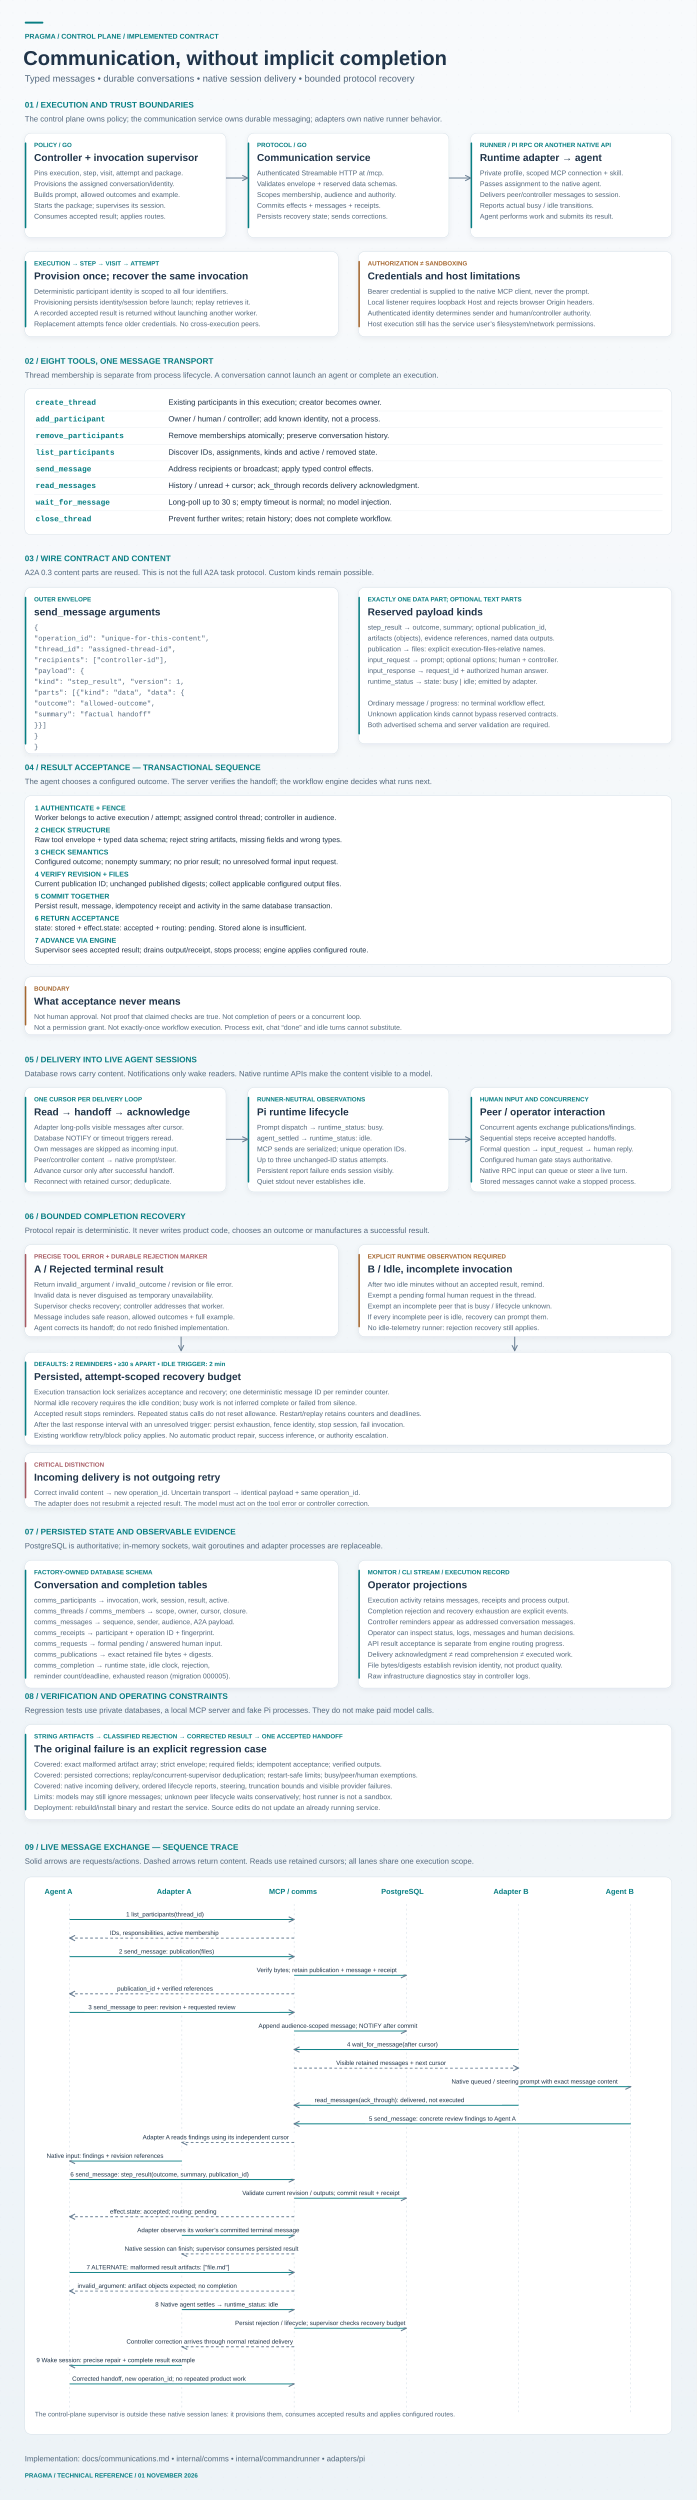
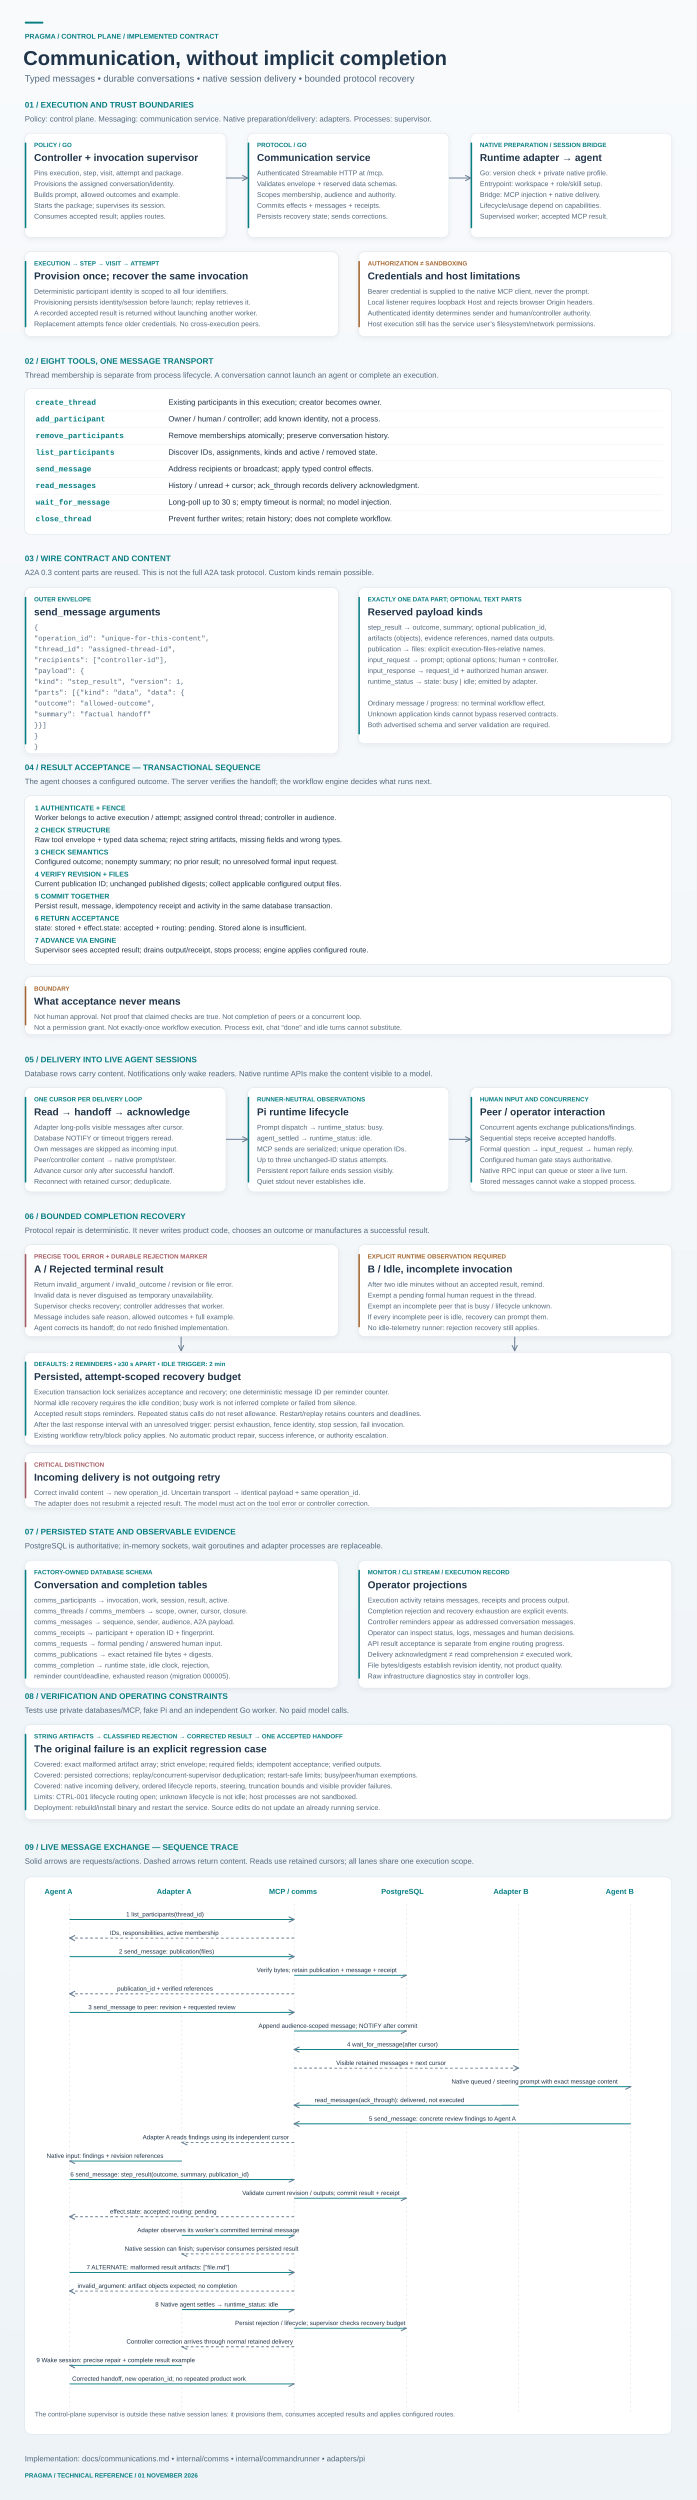
<svg xmlns="http://www.w3.org/2000/svg" width="1800" height="6460" viewBox="0 0 1800 6460" role="img" aria-labelledby="title description">
  <defs>
    <pattern id="grid" width="32" height="32" patternUnits="userSpaceOnUse">
      <circle cx="1" cy="1" r=".7" fill="#cedae3" opacity=".5" />
    </pattern>
    <linearGradient id="paper" x2="0" y2="1">
      <stop stop-color="#f8fafc" />
      <stop offset="1" stop-color="#edf3f7" />
    </linearGradient>
    <filter id="shadow" x="-10%" y="-10%" width="120%" height="130%">
      <feDropShadow dx="0" dy="4" stdDeviation="7" flood-color="#193047" flood-opacity=".06" />
    </filter>
    <marker id="arrow" viewBox="0 0 10 10" refX="9" refY="5" markerWidth="7" markerHeight="7" orient="auto">
      <path d="M1 1 L9 5 L1 9" fill="none" stroke="#657b90" stroke-width="1.5" />
    </marker>
  </defs>
  <style>text{font-family:-apple-system,BlinkMacSystemFont,'Helvetica Neue',Arial,sans-serif}.mono{font-family:'SFMono-Regular',Consolas,'Liberation Mono',monospace}</style>
  <rect width="1800" height="6460" fill="url(#paper)" />
  <rect width="1800" height="6460" fill="url(#grid)" />
  <rect x="64" y="56" width="48" height="5" rx="2" fill="#087e83" />
  <text x="64" y="100" font-size="18" fill="#087e83" font-weight="600">PRAGMA / CONTROL PLANE / IMPLEMENTED CONTRACT</text>
  <text x="60" y="168" font-size="52" fill="#203449" font-weight="600">Communication, without implicit completion</text>
  <text x="64" y="211" font-size="24" fill="#52677c" font-weight="400">Typed messages • durable conversations • native session delivery • bounded protocol recovery</text>
  <text x="64" y="278" font-size="21" fill="#087e83" font-weight="600">01 / EXECUTION AND TRUST BOUNDARIES</text>
-   <text x="64" y="314" font-size="20" fill="#52677c" font-weight="400">The control plane owns policy; the communication service owns durable messaging; adapters own native runner behavior.</text>
+   <text x="64" y="314" font-size="20" fill="#52677c" font-weight="400">Policy: control plane. Messaging: communication service. Native preparation/delivery: adapters. Processes: supervisor.</text>
  <rect x="64" y="344" width="520" height="270" rx="16" fill="#fff" stroke="#cedae3" filter="url(#shadow)" />
  <rect x="64" y="368" width="4" height="222" rx="2" fill="#087e83" />
  <text x="88" y="380" font-size="16" fill="#087e83" font-weight="600">POLICY / GO</text>
  <text x="88" y="416" font-size="26" fill="#203449" font-weight="600">Controller + invocation supervisor</text>
  <text x="88" y="453" font-size="18" fill="#52677c" font-weight="400">Pins execution, step, visit, attempt and package.</text>
  <text x="88" y="481" font-size="18" fill="#52677c" font-weight="400">Provisions the assigned conversation/identity.</text>
  <text x="88" y="509" font-size="18" fill="#52677c" font-weight="400">Builds prompt, allowed outcomes and example.</text>
  <text x="88" y="537" font-size="18" fill="#52677c" font-weight="400">Starts the package; supervises its session.</text>
  <text x="88" y="565" font-size="18" fill="#52677c" font-weight="400">Consumes accepted result; applies routes.</text>
  <rect x="640" y="344" width="520" height="270" rx="16" fill="#fff" stroke="#cedae3" filter="url(#shadow)" />
  <rect x="640" y="368" width="4" height="222" rx="2" fill="#087e83" />
  <text x="664" y="380" font-size="16" fill="#087e83" font-weight="600">PROTOCOL / GO</text>
  <text x="664" y="416" font-size="26" fill="#203449" font-weight="600">Communication service</text>
  <text x="664" y="453" font-size="18" fill="#52677c" font-weight="400">Authenticated Streamable HTTP at /mcp.</text>
  <text x="664" y="481" font-size="18" fill="#52677c" font-weight="400">Validates envelope + reserved data schemas.</text>
  <text x="664" y="509" font-size="18" fill="#52677c" font-weight="400">Scopes membership, audience and authority.</text>
  <text x="664" y="537" font-size="18" fill="#52677c" font-weight="400">Commits effects + messages + receipts.</text>
  <text x="664" y="565" font-size="18" fill="#52677c" font-weight="400">Persists recovery state; sends corrections.</text>
  <rect x="1216" y="344" width="520" height="270" rx="16" fill="#fff" stroke="#cedae3" filter="url(#shadow)" />
  <rect x="1216" y="368" width="4" height="222" rx="2" fill="#087e83" />
-   <text x="1240" y="380" font-size="16" fill="#087e83" font-weight="600">RUNNER / PI RPC OR ANOTHER NATIVE API</text>
+   <text x="1240" y="380" font-size="16" fill="#087e83" font-weight="600">NATIVE PREPARATION / SESSION BRIDGE</text>
  <text x="1240" y="416" font-size="26" fill="#203449" font-weight="600">Runtime adapter → agent</text>
-   <text x="1240" y="453" font-size="18" fill="#52677c" font-weight="400">Private profile, scoped MCP connection + skill.</text>
-   <text x="1240" y="481" font-size="18" fill="#52677c" font-weight="400">Passes assignment to the native agent.</text>
-   <text x="1240" y="509" font-size="18" fill="#52677c" font-weight="400">Delivers peer/controller messages to session.</text>
-   <text x="1240" y="537" font-size="18" fill="#52677c" font-weight="400">Reports actual busy / idle transitions.</text>
-   <text x="1240" y="565" font-size="18" fill="#52677c" font-weight="400">Agent performs work and submits its result.</text>
+   <text x="1240" y="453" font-size="18" fill="#52677c" font-weight="400">Go: version check + private native profile.</text>
+   <text x="1240" y="481" font-size="18" fill="#52677c" font-weight="400">Entrypoint: workspace + role/skill setup.</text>
+   <text x="1240" y="509" font-size="18" fill="#52677c" font-weight="400">Bridge: MCP injection + native delivery.</text>
+   <text x="1240" y="537" font-size="18" fill="#52677c" font-weight="400">Lifecycle/usage depend on capabilities.</text>
+   <text x="1240" y="565" font-size="18" fill="#52677c" font-weight="400">Supervised worker; accepted MCP result.</text>
  <path d="M584,460 L640,460" fill="none" stroke="#657b90" stroke-width="2.5" marker-end="url(#arrow)" />
  <path d="M1160,460 L1216,460" fill="none" stroke="#657b90" stroke-width="2.5" marker-end="url(#arrow)" />
  <rect x="64" y="650" width="810" height="220" rx="16" fill="#fff" stroke="#cedae3" filter="url(#shadow)" />
  <rect x="64" y="674" width="4" height="172" rx="2" fill="#087e83" />
  <text x="88" y="686" font-size="16" fill="#087e83" font-weight="600">EXECUTION → STEP → VISIT → ATTEMPT</text>
  <text x="88" y="722" font-size="26" fill="#203449" font-weight="600">Provision once; recover the same invocation</text>
  <text x="88" y="759" font-size="18" fill="#52677c" font-weight="400">Deterministic participant identity is scoped to all four identifiers.</text>
  <text x="88" y="787" font-size="18" fill="#52677c" font-weight="400">Provisioning persists identity/session before launch; replay retrieves it.</text>
  <text x="88" y="815" font-size="18" fill="#52677c" font-weight="400">A recorded accepted result is returned without launching another worker.</text>
  <text x="88" y="843" font-size="18" fill="#52677c" font-weight="400">Replacement attempts fence older credentials. No cross-execution peers.</text>
  <rect x="926" y="650" width="810" height="220" rx="16" fill="#fff" stroke="#cedae3" filter="url(#shadow)" />
  <rect x="926" y="674" width="4" height="172" rx="2" fill="#a56730" />
  <text x="950" y="686" font-size="16" fill="#a56730" font-weight="600">AUTHORIZATION ≠ SANDBOXING</text>
  <text x="950" y="722" font-size="26" fill="#203449" font-weight="600">Credentials and host limitations</text>
  <text x="950" y="759" font-size="18" fill="#52677c" font-weight="400">Bearer credential is supplied to the native MCP client, never the prompt.</text>
  <text x="950" y="787" font-size="18" fill="#52677c" font-weight="400">Local listener requires loopback Host and rejects browser Origin headers.</text>
  <text x="950" y="815" font-size="18" fill="#52677c" font-weight="400">Authenticated identity determines sender and human/controller authority.</text>
  <text x="950" y="843" font-size="18" fill="#52677c" font-weight="400">Host execution still has the service user’s filesystem/network permissions.</text>
  <text x="64" y="940" font-size="21" fill="#087e83" font-weight="600">02 / EIGHT TOOLS, ONE MESSAGE TRANSPORT</text>
  <text x="64" y="976" font-size="20" fill="#52677c" font-weight="400">Thread membership is separate from process lifecycle. A conversation cannot launch an agent or complete an execution.</text>
  <rect x="64" y="1004" width="1672" height="378" rx="16" fill="#fff" stroke="#cedae3" />
  <text x="92" y="1046" font-size="20" fill="#087e83" font-weight="600" class="mono">create_thread</text>
  <text x="435" y="1046" font-size="20" fill="#203449" font-weight="400">Existing participants in this execution; creator becomes owner.</text>
  <path d="M88 1062 H1712" stroke="#e9eef2" />
  <text x="92" y="1089" font-size="20" fill="#087e83" font-weight="600" class="mono">add_participant</text>
  <text x="435" y="1089" font-size="20" fill="#203449" font-weight="400">Owner / human / controller; add known identity, not a process.</text>
  <path d="M88 1105 H1712" stroke="#e9eef2" />
  <text x="92" y="1132" font-size="20" fill="#087e83" font-weight="600" class="mono">remove_participants</text>
  <text x="435" y="1132" font-size="20" fill="#203449" font-weight="400">Remove memberships atomically; preserve conversation history.</text>
  <path d="M88 1148 H1712" stroke="#e9eef2" />
  <text x="92" y="1175" font-size="20" fill="#087e83" font-weight="600" class="mono">list_participants</text>
  <text x="435" y="1175" font-size="20" fill="#203449" font-weight="400">Discover IDs, assignments, kinds and active / removed state.</text>
  <path d="M88 1191 H1712" stroke="#e9eef2" />
  <text x="92" y="1218" font-size="20" fill="#087e83" font-weight="600" class="mono">send_message</text>
  <text x="435" y="1218" font-size="20" fill="#203449" font-weight="400">Address recipients or broadcast; apply typed control effects.</text>
  <path d="M88 1234 H1712" stroke="#e9eef2" />
  <text x="92" y="1261" font-size="20" fill="#087e83" font-weight="600" class="mono">read_messages</text>
  <text x="435" y="1261" font-size="20" fill="#203449" font-weight="400">History / unread + cursor; ack_through records delivery acknowledgment.</text>
  <path d="M88 1277 H1712" stroke="#e9eef2" />
  <text x="92" y="1304" font-size="20" fill="#087e83" font-weight="600" class="mono">wait_for_message</text>
  <text x="435" y="1304" font-size="20" fill="#203449" font-weight="400">Long-poll up to 30 s; empty timeout is normal; no model injection.</text>
  <path d="M88 1320 H1712" stroke="#e9eef2" />
  <text x="92" y="1347" font-size="20" fill="#087e83" font-weight="600" class="mono">close_thread</text>
  <text x="435" y="1347" font-size="20" fill="#203449" font-weight="400">Prevent further writes; retain history; does not complete workflow.</text>
  <text x="64" y="1450" font-size="21" fill="#087e83" font-weight="600">03 / WIRE CONTRACT AND CONTENT</text>
  <text x="64" y="1486" font-size="20" fill="#52677c" font-weight="400">A2A 0.3 content parts are reused. This is not the full A2A task protocol. Custom kinds remain possible.</text>
  <rect x="64" y="1518" width="810" height="430" rx="16" fill="#fff" stroke="#cedae3" filter="url(#shadow)" />
  <rect x="64" y="1542" width="4" height="382" rx="2" fill="#087e83" />
  <text x="88" y="1554" font-size="16" fill="#087e83" font-weight="600">OUTER ENVELOPE</text>
  <text x="88" y="1590" font-size="26" fill="#203449" font-weight="600">send_message arguments</text>
  <text x="88" y="1627" font-size="18" fill="#52677c" font-weight="400" class="mono">{</text>
  <text x="88" y="1655" font-size="18" fill="#52677c" font-weight="400" class="mono">  "operation_id": "unique-for-this-content",</text>
  <text x="88" y="1683" font-size="18" fill="#52677c" font-weight="400" class="mono">  "thread_id": "assigned-thread-id",</text>
  <text x="88" y="1711" font-size="18" fill="#52677c" font-weight="400" class="mono">  "recipients": ["controller-id"],</text>
  <text x="88" y="1739" font-size="18" fill="#52677c" font-weight="400" class="mono">  "payload": {</text>
  <text x="88" y="1767" font-size="18" fill="#52677c" font-weight="400" class="mono">    "kind": "step_result", "version": 1,</text>
  <text x="88" y="1795" font-size="18" fill="#52677c" font-weight="400" class="mono">    "parts": [{"kind": "data", "data": {</text>
  <text x="88" y="1823" font-size="18" fill="#52677c" font-weight="400" class="mono">      "outcome": "allowed-outcome",</text>
  <text x="88" y="1851" font-size="18" fill="#52677c" font-weight="400" class="mono">      "summary": "factual handoff"</text>
  <text x="88" y="1879" font-size="18" fill="#52677c" font-weight="400" class="mono">    }}]</text>
  <text x="88" y="1907" font-size="18" fill="#52677c" font-weight="400" class="mono">  }</text>
  <text x="88" y="1935" font-size="18" fill="#52677c" font-weight="400" class="mono">}</text>
  <rect x="926" y="1518" width="810" height="404" rx="16" fill="#fff" stroke="#cedae3" filter="url(#shadow)" />
  <rect x="926" y="1542" width="4" height="356" rx="2" fill="#087e83" />
  <text x="950" y="1554" font-size="16" fill="#087e83" font-weight="600">EXACTLY ONE DATA PART; OPTIONAL TEXT PARTS</text>
  <text x="950" y="1590" font-size="26" fill="#203449" font-weight="600">Reserved payload kinds</text>
  <text x="950" y="1627" font-size="18" fill="#52677c" font-weight="400">step_result → outcome, summary; optional publication_id,</text>
  <text x="950" y="1655" font-size="18" fill="#52677c" font-weight="400">  artifacts (objects), evidence references, named data outputs.</text>
  <text x="950" y="1683" font-size="18" fill="#52677c" font-weight="400">publication → files: explicit execution-files-relative names.</text>
  <text x="950" y="1711" font-size="18" fill="#52677c" font-weight="400">input_request → prompt; optional options; human + controller.</text>
  <text x="950" y="1739" font-size="18" fill="#52677c" font-weight="400">input_response → request_id + authorized human answer.</text>
  <text x="950" y="1767" font-size="18" fill="#52677c" font-weight="400">runtime_status → state: busy | idle; emitted by adapter.</text>
  <text x="950" y="1795" font-size="18" fill="#52677c" font-weight="400" />
  <text x="950" y="1823" font-size="18" fill="#52677c" font-weight="400">Ordinary message / progress: no terminal workflow effect.</text>
  <text x="950" y="1851" font-size="18" fill="#52677c" font-weight="400">Unknown application kinds cannot bypass reserved contracts.</text>
  <text x="950" y="1879" font-size="18" fill="#52677c" font-weight="400">Both advertised schema and server validation are required.</text>
  <text x="64" y="1990" font-size="21" fill="#087e83" font-weight="600">04 / RESULT ACCEPTANCE — TRANSACTIONAL SEQUENCE</text>
  <text x="64" y="2026" font-size="20" fill="#52677c" font-weight="400">The agent chooses a configured outcome. The server verifies the handoff; the workflow engine decides what runs next.</text>
  <rect x="64" y="2056" width="1672" height="436" rx="16" fill="#fff" stroke="#cedae3" />
  <text x="90" y="2094" font-size="18" fill="#087e83" font-weight="600">1  AUTHENTICATE + FENCE</text>
  <text x="90" y="2119" font-size="19" fill="#203449" font-weight="400">Worker belongs to active execution / attempt; assigned control thread; controller in audience.</text>
  <text x="90" y="2151" font-size="18" fill="#087e83" font-weight="600">2  CHECK STRUCTURE</text>
  <text x="90" y="2176" font-size="19" fill="#203449" font-weight="400">Raw tool envelope + typed data schema; reject string artifacts, missing fields and wrong types.</text>
  <text x="90" y="2208" font-size="18" fill="#087e83" font-weight="600">3  CHECK SEMANTICS</text>
  <text x="90" y="2233" font-size="19" fill="#203449" font-weight="400">Configured outcome; nonempty summary; no prior result; no unresolved formal input request.</text>
  <text x="90" y="2265" font-size="18" fill="#087e83" font-weight="600">4  VERIFY REVISION + FILES</text>
  <text x="90" y="2290" font-size="19" fill="#203449" font-weight="400">Current publication ID; unchanged published digests; collect applicable configured output files.</text>
  <text x="90" y="2322" font-size="18" fill="#087e83" font-weight="600">5  COMMIT TOGETHER</text>
  <text x="90" y="2347" font-size="19" fill="#203449" font-weight="400">Persist result, message, idempotency receipt and activity in the same database transaction.</text>
  <text x="90" y="2379" font-size="18" fill="#087e83" font-weight="600">6  RETURN ACCEPTANCE</text>
  <text x="90" y="2404" font-size="19" fill="#203449" font-weight="400">state: stored + effect.state: accepted + routing: pending. Stored alone is insufficient.</text>
  <text x="90" y="2436" font-size="18" fill="#087e83" font-weight="600">7  ADVANCE VIA ENGINE</text>
  <text x="90" y="2461" font-size="19" fill="#203449" font-weight="400">Supervisor sees accepted result; drains output/receipt, stops process; engine applies configured route.</text>
  <rect x="64" y="2524" width="1672" height="150" rx="16" fill="#fff" stroke="#cedae3" filter="url(#shadow)" />
  <rect x="64" y="2548" width="4" height="102" rx="2" fill="#a56730" />
  <text x="88" y="2560" font-size="16" fill="#a56730" font-weight="600">BOUNDARY</text>
  <text x="88" y="2596" font-size="26" fill="#203449" font-weight="600">What acceptance never means</text>
  <text x="88" y="2633" font-size="18" fill="#52677c" font-weight="400">Not human approval. Not proof that claimed checks are true. Not completion of peers or a concurrent loop.</text>
  <text x="88" y="2661" font-size="18" fill="#52677c" font-weight="400">Not a permission grant. Not exactly-once workflow execution. Process exit, chat “done” and idle turns cannot substitute.</text>
  <text x="64" y="2745" font-size="21" fill="#087e83" font-weight="600">05 / DELIVERY INTO LIVE AGENT SESSIONS</text>
  <text x="64" y="2781" font-size="20" fill="#52677c" font-weight="400">Database rows carry content. Notifications only wake readers. Native runtime APIs make the content visible to a model.</text>
  <rect x="64" y="2810" width="520" height="270" rx="16" fill="#fff" stroke="#cedae3" filter="url(#shadow)" />
  <rect x="64" y="2834" width="4" height="222" rx="2" fill="#087e83" />
  <text x="88" y="2846" font-size="16" fill="#087e83" font-weight="600">ONE CURSOR PER DELIVERY LOOP</text>
  <text x="88" y="2882" font-size="26" fill="#203449" font-weight="600">Read → handoff → acknowledge</text>
  <text x="88" y="2919" font-size="18" fill="#52677c" font-weight="400">Adapter long-polls visible messages after cursor.</text>
  <text x="88" y="2947" font-size="18" fill="#52677c" font-weight="400">Database NOTIFY or timeout triggers reread.</text>
  <text x="88" y="2975" font-size="18" fill="#52677c" font-weight="400">Own messages are skipped as incoming input.</text>
  <text x="88" y="3003" font-size="18" fill="#52677c" font-weight="400">Peer/controller content → native prompt/steer.</text>
  <text x="88" y="3031" font-size="18" fill="#52677c" font-weight="400">Advance cursor only after successful handoff.</text>
  <text x="88" y="3059" font-size="18" fill="#52677c" font-weight="400">Reconnect with retained cursor; deduplicate.</text>
  <rect x="640" y="2810" width="520" height="270" rx="16" fill="#fff" stroke="#cedae3" filter="url(#shadow)" />
  <rect x="640" y="2834" width="4" height="222" rx="2" fill="#087e83" />
  <text x="664" y="2846" font-size="16" fill="#087e83" font-weight="600">RUNNER-NEUTRAL OBSERVATIONS</text>
  <text x="664" y="2882" font-size="26" fill="#203449" font-weight="600">Pi runtime lifecycle</text>
  <text x="664" y="2919" font-size="18" fill="#52677c" font-weight="400">Prompt dispatch → runtime_status: busy.</text>
  <text x="664" y="2947" font-size="18" fill="#52677c" font-weight="400">agent_settled → runtime_status: idle.</text>
  <text x="664" y="2975" font-size="18" fill="#52677c" font-weight="400">MCP sends are serialized; unique operation IDs.</text>
  <text x="664" y="3003" font-size="18" fill="#52677c" font-weight="400">Up to three unchanged-ID status attempts.</text>
  <text x="664" y="3031" font-size="18" fill="#52677c" font-weight="400">Persistent report failure ends session visibly.</text>
  <text x="664" y="3059" font-size="18" fill="#52677c" font-weight="400">Quiet stdout never establishes idle.</text>
  <rect x="1216" y="2810" width="520" height="270" rx="16" fill="#fff" stroke="#cedae3" filter="url(#shadow)" />
  <rect x="1216" y="2834" width="4" height="222" rx="2" fill="#087e83" />
  <text x="1240" y="2846" font-size="16" fill="#087e83" font-weight="600">HUMAN INPUT AND CONCURRENCY</text>
  <text x="1240" y="2882" font-size="26" fill="#203449" font-weight="600">Peer / operator interaction</text>
  <text x="1240" y="2919" font-size="18" fill="#52677c" font-weight="400">Concurrent agents exchange publications/findings.</text>
  <text x="1240" y="2947" font-size="18" fill="#52677c" font-weight="400">Sequential steps receive accepted handoffs.</text>
  <text x="1240" y="2975" font-size="18" fill="#52677c" font-weight="400">Formal question → input_request → human reply.</text>
  <text x="1240" y="3003" font-size="18" fill="#52677c" font-weight="400">Configured human gate stays authoritative.</text>
  <text x="1240" y="3031" font-size="18" fill="#52677c" font-weight="400">Native RPC input can queue or steer a live turn.</text>
  <text x="1240" y="3059" font-size="18" fill="#52677c" font-weight="400">Stored messages cannot wake a stopped process.</text>
  <path d="M584,2944 L640,2944" fill="none" stroke="#657b90" stroke-width="2.5" marker-end="url(#arrow)" />
  <path d="M1160,2944 L1216,2944" fill="none" stroke="#657b90" stroke-width="2.5" marker-end="url(#arrow)" />
  <text x="64" y="3150" font-size="21" fill="#087e83" font-weight="600">06 / BOUNDED COMPLETION RECOVERY</text>
  <text x="64" y="3186" font-size="20" fill="#52677c" font-weight="400">Protocol repair is deterministic. It never writes product code, chooses an outcome or manufactures a successful result.</text>
  <rect x="64" y="3216" width="810" height="238" rx="16" fill="#fff" stroke="#cedae3" filter="url(#shadow)" />
  <rect x="64" y="3240" width="4" height="190" rx="2" fill="#a65b63" />
  <text x="88" y="3252" font-size="16" fill="#a65b63" font-weight="600">PRECISE TOOL ERROR + DURABLE REJECTION MARKER</text>
  <text x="88" y="3288" font-size="26" fill="#203449" font-weight="600">A / Rejected terminal result</text>
  <text x="88" y="3325" font-size="18" fill="#52677c" font-weight="400">Return invalid_argument / invalid_outcome / revision or file error.</text>
  <text x="88" y="3353" font-size="18" fill="#52677c" font-weight="400">Invalid data is never disguised as temporary unavailability.</text>
  <text x="88" y="3381" font-size="18" fill="#52677c" font-weight="400">Supervisor checks recovery; controller addresses that worker.</text>
  <text x="88" y="3409" font-size="18" fill="#52677c" font-weight="400">Message includes safe reason, allowed outcomes + full example.</text>
  <text x="88" y="3437" font-size="18" fill="#52677c" font-weight="400">Agent corrects its handoff; do not redo finished implementation.</text>
  <rect x="926" y="3216" width="810" height="238" rx="16" fill="#fff" stroke="#cedae3" filter="url(#shadow)" />
  <rect x="926" y="3240" width="4" height="190" rx="2" fill="#a56730" />
  <text x="950" y="3252" font-size="16" fill="#a56730" font-weight="600">EXPLICIT RUNTIME OBSERVATION REQUIRED</text>
  <text x="950" y="3288" font-size="26" fill="#203449" font-weight="600">B / Idle, incomplete invocation</text>
  <text x="950" y="3325" font-size="18" fill="#52677c" font-weight="400">After two idle minutes without an accepted result, remind.</text>
  <text x="950" y="3353" font-size="18" fill="#52677c" font-weight="400">Exempt a pending formal human request in the thread.</text>
  <text x="950" y="3381" font-size="18" fill="#52677c" font-weight="400">Exempt an incomplete peer that is busy / lifecycle unknown.</text>
  <text x="950" y="3409" font-size="18" fill="#52677c" font-weight="400">If every incomplete peer is idle, recovery can prompt them.</text>
  <text x="950" y="3437" font-size="18" fill="#52677c" font-weight="400">No idle-telemetry runner: rejection recovery still applies.</text>
  <path d="M468,3454 L468,3490" fill="none" stroke="#657b90" stroke-width="2.5" marker-end="url(#arrow)" />
  <path d="M1330,3454 L1330,3490" fill="none" stroke="#657b90" stroke-width="2.5" marker-end="url(#arrow)" />
  <rect x="64" y="3494" width="1672" height="240" rx="16" fill="#fff" stroke="#cedae3" filter="url(#shadow)" />
  <rect x="64" y="3518" width="4" height="192" rx="2" fill="#087e83" />
  <text x="88" y="3530" font-size="16" fill="#087e83" font-weight="600">DEFAULTS: 2 REMINDERS • ≥30 s APART • IDLE TRIGGER: 2 min</text>
  <text x="88" y="3566" font-size="26" fill="#203449" font-weight="600">Persisted, attempt-scoped recovery budget</text>
  <text x="88" y="3603" font-size="18" fill="#52677c" font-weight="400">Execution transaction lock serializes acceptance and recovery; one deterministic message ID per reminder counter.</text>
  <text x="88" y="3631" font-size="18" fill="#52677c" font-weight="400">Normal idle recovery requires the idle condition; busy work is not inferred complete or failed from silence.</text>
  <text x="88" y="3659" font-size="18" fill="#52677c" font-weight="400">Accepted result stops reminders. Repeated status calls do not reset allowance. Restart/replay retains counters and deadlines.</text>
  <text x="88" y="3687" font-size="18" fill="#52677c" font-weight="400">After the last response interval with an unresolved trigger: persist exhaustion, fence identity, stop session, fail invocation.</text>
  <text x="88" y="3715" font-size="18" fill="#52677c" font-weight="400">Existing workflow retry/block policy applies. No automatic product repair, success inference, or authority escalation.</text>
  <rect x="64" y="3754" width="1672" height="142" rx="16" fill="#fff" stroke="#cedae3" filter="url(#shadow)" />
  <rect x="64" y="3778" width="4" height="94" rx="2" fill="#a65b63" />
  <text x="88" y="3790" font-size="16" fill="#a65b63" font-weight="600">CRITICAL DISTINCTION</text>
  <text x="88" y="3826" font-size="26" fill="#203449" font-weight="600">Incoming delivery is not outgoing retry</text>
  <text x="88" y="3863" font-size="18" fill="#52677c" font-weight="400">Correct invalid content → new operation_id. Uncertain transport → identical payload + same operation_id.</text>
  <text x="88" y="3891" font-size="18" fill="#52677c" font-weight="400">The adapter does not resubmit a rejected result. The model must act on the tool error or controller correction.</text>
  <text x="64" y="3965" font-size="21" fill="#087e83" font-weight="600">07 / PERSISTED STATE AND OBSERVABLE EVIDENCE</text>
  <text x="64" y="4001" font-size="20" fill="#52677c" font-weight="400">PostgreSQL is authoritative; in-memory sockets, wait goroutines and adapter processes are replaceable.</text>
  <rect x="64" y="4032" width="810" height="330" rx="16" fill="#fff" stroke="#cedae3" filter="url(#shadow)" />
  <rect x="64" y="4056" width="4" height="282" rx="2" fill="#087e83" />
  <text x="88" y="4068" font-size="16" fill="#087e83" font-weight="600">FACTORY-OWNED DATABASE SCHEMA</text>
  <text x="88" y="4104" font-size="26" fill="#203449" font-weight="600">Conversation and completion tables</text>
  <text x="88" y="4141" font-size="18" fill="#52677c" font-weight="400">comms_participants → invocation, work, session, result, active.</text>
  <text x="88" y="4169" font-size="18" fill="#52677c" font-weight="400">comms_threads / comms_members → scope, owner, cursor, closure.</text>
  <text x="88" y="4197" font-size="18" fill="#52677c" font-weight="400">comms_messages → sequence, sender, audience, A2A payload.</text>
  <text x="88" y="4225" font-size="18" fill="#52677c" font-weight="400">comms_receipts → participant + operation ID + fingerprint.</text>
  <text x="88" y="4253" font-size="18" fill="#52677c" font-weight="400">comms_requests → formal pending / answered human input.</text>
  <text x="88" y="4281" font-size="18" fill="#52677c" font-weight="400">comms_publications → exact retained file bytes + digests.</text>
  <text x="88" y="4309" font-size="18" fill="#52677c" font-weight="400">comms_completion → runtime state, idle clock, rejection,</text>
  <text x="88" y="4337" font-size="18" fill="#52677c" font-weight="400">  reminder count/deadline, exhausted reason (migration 000005).</text>
  <rect x="926" y="4032" width="810" height="330" rx="16" fill="#fff" stroke="#cedae3" filter="url(#shadow)" />
  <rect x="926" y="4056" width="4" height="282" rx="2" fill="#087e83" />
  <text x="950" y="4068" font-size="16" fill="#087e83" font-weight="600">MONITOR / CLI STREAM / EXECUTION RECORD</text>
  <text x="950" y="4104" font-size="26" fill="#203449" font-weight="600">Operator projections</text>
  <text x="950" y="4141" font-size="18" fill="#52677c" font-weight="400">Execution activity retains messages, receipts and process output.</text>
  <text x="950" y="4169" font-size="18" fill="#52677c" font-weight="400">Completion rejection and recovery exhaustion are explicit events.</text>
  <text x="950" y="4197" font-size="18" fill="#52677c" font-weight="400">Controller reminders appear as addressed conversation messages.</text>
  <text x="950" y="4225" font-size="18" fill="#52677c" font-weight="400">Operator can inspect status, logs, messages and human decisions.</text>
  <text x="950" y="4253" font-size="18" fill="#52677c" font-weight="400">API result acceptance is separate from engine routing progress.</text>
  <text x="950" y="4281" font-size="18" fill="#52677c" font-weight="400">Delivery acknowledgment ≠ read comprehension ≠ executed work.</text>
  <text x="950" y="4309" font-size="18" fill="#52677c" font-weight="400">File bytes/digests establish revision identity, not product quality.</text>
  <text x="950" y="4337" font-size="18" fill="#52677c" font-weight="400">Raw infrastructure diagnostics stay in controller logs.</text>
  <text x="64" y="4390" font-size="21" fill="#087e83" font-weight="600">08 / VERIFICATION AND OPERATING CONSTRAINTS</text>
-   <text x="64" y="4426" font-size="20" fill="#52677c" font-weight="400">Regression tests use private databases, a local MCP server and fake Pi processes. They do not make paid model calls.</text>
+   <text x="64" y="4426" font-size="20" fill="#52677c" font-weight="400">Tests use private databases/MCP, fake Pi and an independent Go worker. No paid model calls.</text>
  <rect x="64" y="4456" width="1672" height="246" rx="16" fill="#fff" stroke="#cedae3" filter="url(#shadow)" />
  <rect x="64" y="4480" width="4" height="198" rx="2" fill="#087e83" />
  <text x="88" y="4492" font-size="16" fill="#087e83" font-weight="600">STRING ARTIFACTS → CLASSIFIED REJECTION → CORRECTED RESULT → ONE ACCEPTED HANDOFF</text>
  <text x="88" y="4528" font-size="26" fill="#203449" font-weight="600">The original failure is an explicit regression case</text>
  <text x="88" y="4565" font-size="18" fill="#52677c" font-weight="400">Covered: exact malformed artifact array; strict envelope; required fields; idempotent acceptance; verified outputs.</text>
  <text x="88" y="4593" font-size="18" fill="#52677c" font-weight="400">Covered: persisted corrections; replay/concurrent-supervisor deduplication; restart-safe limits; busy/peer/human exemptions.</text>
  <text x="88" y="4621" font-size="18" fill="#52677c" font-weight="400">Covered: native incoming delivery, ordered lifecycle reports, steering, truncation bounds and visible provider failures.</text>
-   <text x="88" y="4649" font-size="18" fill="#52677c" font-weight="400">Limits: models may still ignore messages; unknown peer lifecycle waits conservatively; host runner is not a sandbox.</text>
+   <text x="88" y="4649" font-size="18" fill="#52677c" font-weight="400">Limits: CTRL-001 lifecycle routing open; unknown lifecycle is not idle; host processes are not sandboxed.</text>
  <text x="88" y="4677" font-size="18" fill="#52677c" font-weight="400">Deployment: rebuild/install binary and restart the service. Source edits do not update an already running service.</text>
  <text x="64" y="4780" font-size="21" fill="#087e83" font-weight="600">09 / LIVE MESSAGE EXCHANGE — SEQUENCE TRACE</text>
  <text x="64" y="4816" font-size="20" fill="#52677c" font-weight="400">Solid arrows are requests/actions. Dashed arrows return content. Reads use retained cursors; all lanes share one execution scope.</text>
  <rect x="64" y="4850" width="1672" height="1440" rx="16" fill="#fff" stroke="#cedae3" />
  <text x="115" y="4894" font-size="19" fill="#087e83" font-weight="600">Agent A</text>
  <path d="M180 4920 V6234" stroke="#c4d2dd" stroke-dasharray="5 7" />
  <text x="405" y="4894" font-size="19" fill="#087e83" font-weight="600">Adapter A</text>
  <path d="M470 4920 V6234" stroke="#c4d2dd" stroke-dasharray="5 7" />
  <text x="695" y="4894" font-size="19" fill="#087e83" font-weight="600">MCP / comms</text>
  <path d="M760 4920 V6234" stroke="#c4d2dd" stroke-dasharray="5 7" />
  <text x="985" y="4894" font-size="19" fill="#087e83" font-weight="600">PostgreSQL</text>
  <path d="M1050 4920 V6234" stroke="#c4d2dd" stroke-dasharray="5 7" />
  <text x="1275" y="4894" font-size="19" fill="#087e83" font-weight="600">Adapter B</text>
  <path d="M1340 4920 V6234" stroke="#c4d2dd" stroke-dasharray="5 7" />
  <text x="1565" y="4894" font-size="19" fill="#087e83" font-weight="600">Agent B</text>
  <path d="M1630 4920 V6234" stroke="#c4d2dd" stroke-dasharray="5 7" />
  <path d="M180,4960 L760,4960" fill="none" stroke="#087e83" stroke-width="2.5" marker-end="url(#arrow)" />
  <rect x="315.85" y="4935" width="308.3" height="23" fill="#fff" />
  <text x="325.85" y="4952" font-size="16" fill="#203449" font-weight="400">1  list_participants(thread_id)</text>
  <path d="M760,5008 L180,5008" fill="none" stroke="#657b90" stroke-width="2.5" marker-end="url(#arrow)" stroke-dasharray="7 6" />
  <rect x="274.0" y="4983" width="392.0" height="23" fill="#fff" />
  <text x="284.0" y="5000" font-size="16" fill="#203449" font-weight="400">IDs, responsibilities, active membership</text>
  <path d="M180,5056 L760,5056" fill="none" stroke="#087e83" stroke-width="2.5" marker-end="url(#arrow)" />
  <rect x="297.25" y="5031" width="345.5" height="23" fill="#fff" />
  <text x="307.25" y="5048" font-size="16" fill="#203449" font-weight="400">2  send_message: publication(files)</text>
  <path d="M760,5104 L1050,5104" fill="none" stroke="#087e83" stroke-width="2.5" marker-end="url(#arrow)" />
  <rect x="653.2" y="5079" width="503.6" height="23" fill="#fff" />
  <text x="663.2" y="5096" font-size="16" fill="#203449" font-weight="400">Verify bytes; retain publication + message + receipt</text>
  <path d="M760,5152 L180,5152" fill="none" stroke="#657b90" stroke-width="2.5" marker-end="url(#arrow)" stroke-dasharray="7 6" />
  <rect x="292.6" y="5127" width="354.8" height="23" fill="#fff" />
  <text x="302.6" y="5144" font-size="16" fill="#203449" font-weight="400">publication_id + verified references</text>
  <path d="M180,5200 L760,5200" fill="none" stroke="#087e83" stroke-width="2.5" marker-end="url(#arrow)" />
  <rect x="218.2" y="5175" width="503.6" height="23" fill="#fff" />
  <text x="228.2" y="5192" font-size="16" fill="#203449" font-weight="400">3  send_message to peer: revision + requested review</text>
  <path d="M760,5248 L1050,5248" fill="none" stroke="#087e83" stroke-width="2.5" marker-end="url(#arrow)" />
  <rect x="657.85" y="5223" width="494.3" height="23" fill="#fff" />
  <text x="667.85" y="5240" font-size="16" fill="#203449" font-weight="400">Append audience-scoped message; NOTIFY after commit</text>
  <path d="M1340,5296 L760,5296" fill="none" stroke="#087e83" stroke-width="2.5" marker-end="url(#arrow)" />
  <rect x="886.55" y="5271" width="326.9" height="23" fill="#fff" />
  <text x="896.55" y="5288" font-size="16" fill="#203449" font-weight="400">4  wait_for_message(after cursor)</text>
  <path d="M760,5344 L1340,5344" fill="none" stroke="#657b90" stroke-width="2.5" marker-end="url(#arrow)" stroke-dasharray="7 6" />
  <rect x="858.65" y="5319" width="382.7" height="23" fill="#fff" />
  <text x="868.65" y="5336" font-size="16" fill="#203449" font-weight="400">Visible retained messages + next cursor</text>
  <path d="M1340,5392 L1630,5392" fill="none" stroke="#087e83" stroke-width="2.5" marker-end="url(#arrow)" />
  <rect x="1156.6" y="5367" width="559.4" height="23" fill="#fff" />
  <text x="1166.6" y="5384" font-size="16" fill="#203449" font-weight="400">Native queued / steering prompt with exact message content</text>
  <path d="M1340,5440 L760,5440" fill="none" stroke="#087e83" stroke-width="2.5" marker-end="url(#arrow)" />
  <rect x="802.85" y="5415" width="494.3" height="23" fill="#fff" />
  <text x="812.85" y="5432" font-size="16" fill="#203449" font-weight="400">read_messages(ack_through): delivered, not executed</text>
  <path d="M1630,5488 L760,5488" fill="none" stroke="#087e83" stroke-width="2.5" marker-end="url(#arrow)" />
  <rect x="943.2" y="5463" width="503.6" height="23" fill="#fff" />
  <text x="953.2" y="5480" font-size="16" fill="#203449" font-weight="400">5  send_message: concrete review findings to Agent A</text>
  <path d="M760,5536 L470,5536" fill="none" stroke="#657b90" stroke-width="2.5" marker-end="url(#arrow)" stroke-dasharray="7 6" />
  <rect x="358.55" y="5511" width="512.9" height="23" fill="#fff" />
  <text x="368.55" y="5528" font-size="16" fill="#203449" font-weight="400">Adapter A reads findings using its independent cursor</text>
  <path d="M470,5584 L180,5584" fill="none" stroke="#087e83" stroke-width="2.5" marker-end="url(#arrow)" />
  <rect x="110.4" y="5559" width="429.2" height="23" fill="#fff" />
  <text x="120.4" y="5576" font-size="16" fill="#203449" font-weight="400">Native input: findings + revision references</text>
  <path d="M180,5632 L760,5632" fill="none" stroke="#087e83" stroke-width="2.5" marker-end="url(#arrow)" />
  <rect x="171.7" y="5607" width="596.6" height="23" fill="#fff" />
  <text x="181.7" y="5624" font-size="16" fill="#203449" font-weight="400">6  send_message: step_result(outcome, summary, publication_id)</text>
  <path d="M760,5680 L1050,5680" fill="none" stroke="#087e83" stroke-width="2.5" marker-end="url(#arrow)" />
  <rect x="616.0" y="5655" width="578.0" height="23" fill="#fff" />
  <text x="626.0" y="5672" font-size="16" fill="#203449" font-weight="400">Validate current revision / outputs; commit result + receipt</text>
  <path d="M760,5728 L180,5728" fill="none" stroke="#657b90" stroke-width="2.5" marker-end="url(#arrow)" stroke-dasharray="7 6" />
  <rect x="274.0" y="5703" width="392.0" height="23" fill="#fff" />
  <text x="284.0" y="5720" font-size="16" fill="#203449" font-weight="400">effect.state: accepted; routing: pending</text>
  <path d="M470,5776 L760,5776" fill="none" stroke="#087e83" stroke-width="2.5" marker-end="url(#arrow)" />
  <rect x="344.6" y="5751" width="540.8" height="23" fill="#fff" />
  <text x="354.6" y="5768" font-size="16" fill="#203449" font-weight="400">Adapter observes its worker’s committed terminal message</text>
  <path d="M760,5824 L470,5824" fill="none" stroke="#657b90" stroke-width="2.5" marker-end="url(#arrow)" stroke-dasharray="7 6" />
  <rect x="312.05" y="5799" width="605.9" height="23" fill="#fff" />
  <text x="322.05" y="5816" font-size="16" fill="#203449" font-weight="400">Native session can finish; supervisor consumes persisted result</text>
  <path d="M180,5872 L760,5872" fill="none" stroke="#087e83" stroke-width="2.5" marker-end="url(#arrow)" />
  <rect x="213.55" y="5847" width="512.9" height="23" fill="#fff" />
  <text x="223.55" y="5864" font-size="16" fill="#203449" font-weight="400">7  ALTERNATE: malformed result artifacts: ["file.md"]</text>
  <path d="M760,5920 L180,5920" fill="none" stroke="#657b90" stroke-width="2.5" marker-end="url(#arrow)" stroke-dasharray="7 6" />
  <rect x="190.3" y="5895" width="559.4" height="23" fill="#fff" />
  <text x="200.3" y="5912" font-size="16" fill="#203449" font-weight="400">invalid_argument: artifact objects expected; no completion</text>
  <path d="M470,5968 L760,5968" fill="none" stroke="#087e83" stroke-width="2.5" marker-end="url(#arrow)" />
  <rect x="391.1" y="5943" width="447.8" height="23" fill="#fff" />
  <text x="401.1" y="5960" font-size="16" fill="#203449" font-weight="400">8  Native agent settles → runtime_status: idle</text>
  <path d="M760,6016 L1050,6016" fill="none" stroke="#087e83" stroke-width="2.5" marker-end="url(#arrow)" />
  <rect x="597.4" y="5991" width="615.2" height="23" fill="#fff" />
  <text x="607.4" y="6008" font-size="16" fill="#203449" font-weight="400">Persist rejection / lifecycle; supervisor checks recovery budget</text>
  <path d="M760,6064 L470,6064" fill="none" stroke="#657b90" stroke-width="2.5" marker-end="url(#arrow)" stroke-dasharray="7 6" />
  <rect x="316.7" y="6039" width="596.6" height="23" fill="#fff" />
  <text x="326.7" y="6056" font-size="16" fill="#203449" font-weight="400">Controller correction arrives through normal retained delivery</text>
  <path d="M470,6112 L180,6112" fill="none" stroke="#087e83" stroke-width="2.5" marker-end="url(#arrow)" />
  <rect x="84.0" y="6087" width="550.1" height="23" fill="#fff" />
  <text x="94.0" y="6104" font-size="16" fill="#203449" font-weight="400">9  Wake session: precise repair + complete result example</text>
  <path d="M180,6160 L760,6160" fill="none" stroke="#087e83" stroke-width="2.5" marker-end="url(#arrow)" />
  <rect x="176.35" y="6135" width="587.3" height="23" fill="#fff" />
  <text x="186.35" y="6152" font-size="16" fill="#203449" font-weight="400">Corrected handoff, new operation_id; no repeated product work</text>
  <text x="90" y="6244" font-size="17" fill="#52677c" font-weight="400">The control-plane supervisor is outside these native session lanes: it provisions them, consumes accepted results and applies configured routes.</text>
  <text x="64" y="6360" font-size="20" fill="#52677c" font-weight="400">Implementation: docs/communications.md • internal/comms • internal/commandrunner • adapters/pi</text>
  <text x="64" y="6402" font-size="16" fill="#087e83" font-weight="600">PRAGMA / TECHNICAL REFERENCE / 01 NOVEMBER 2026</text>
</svg>
